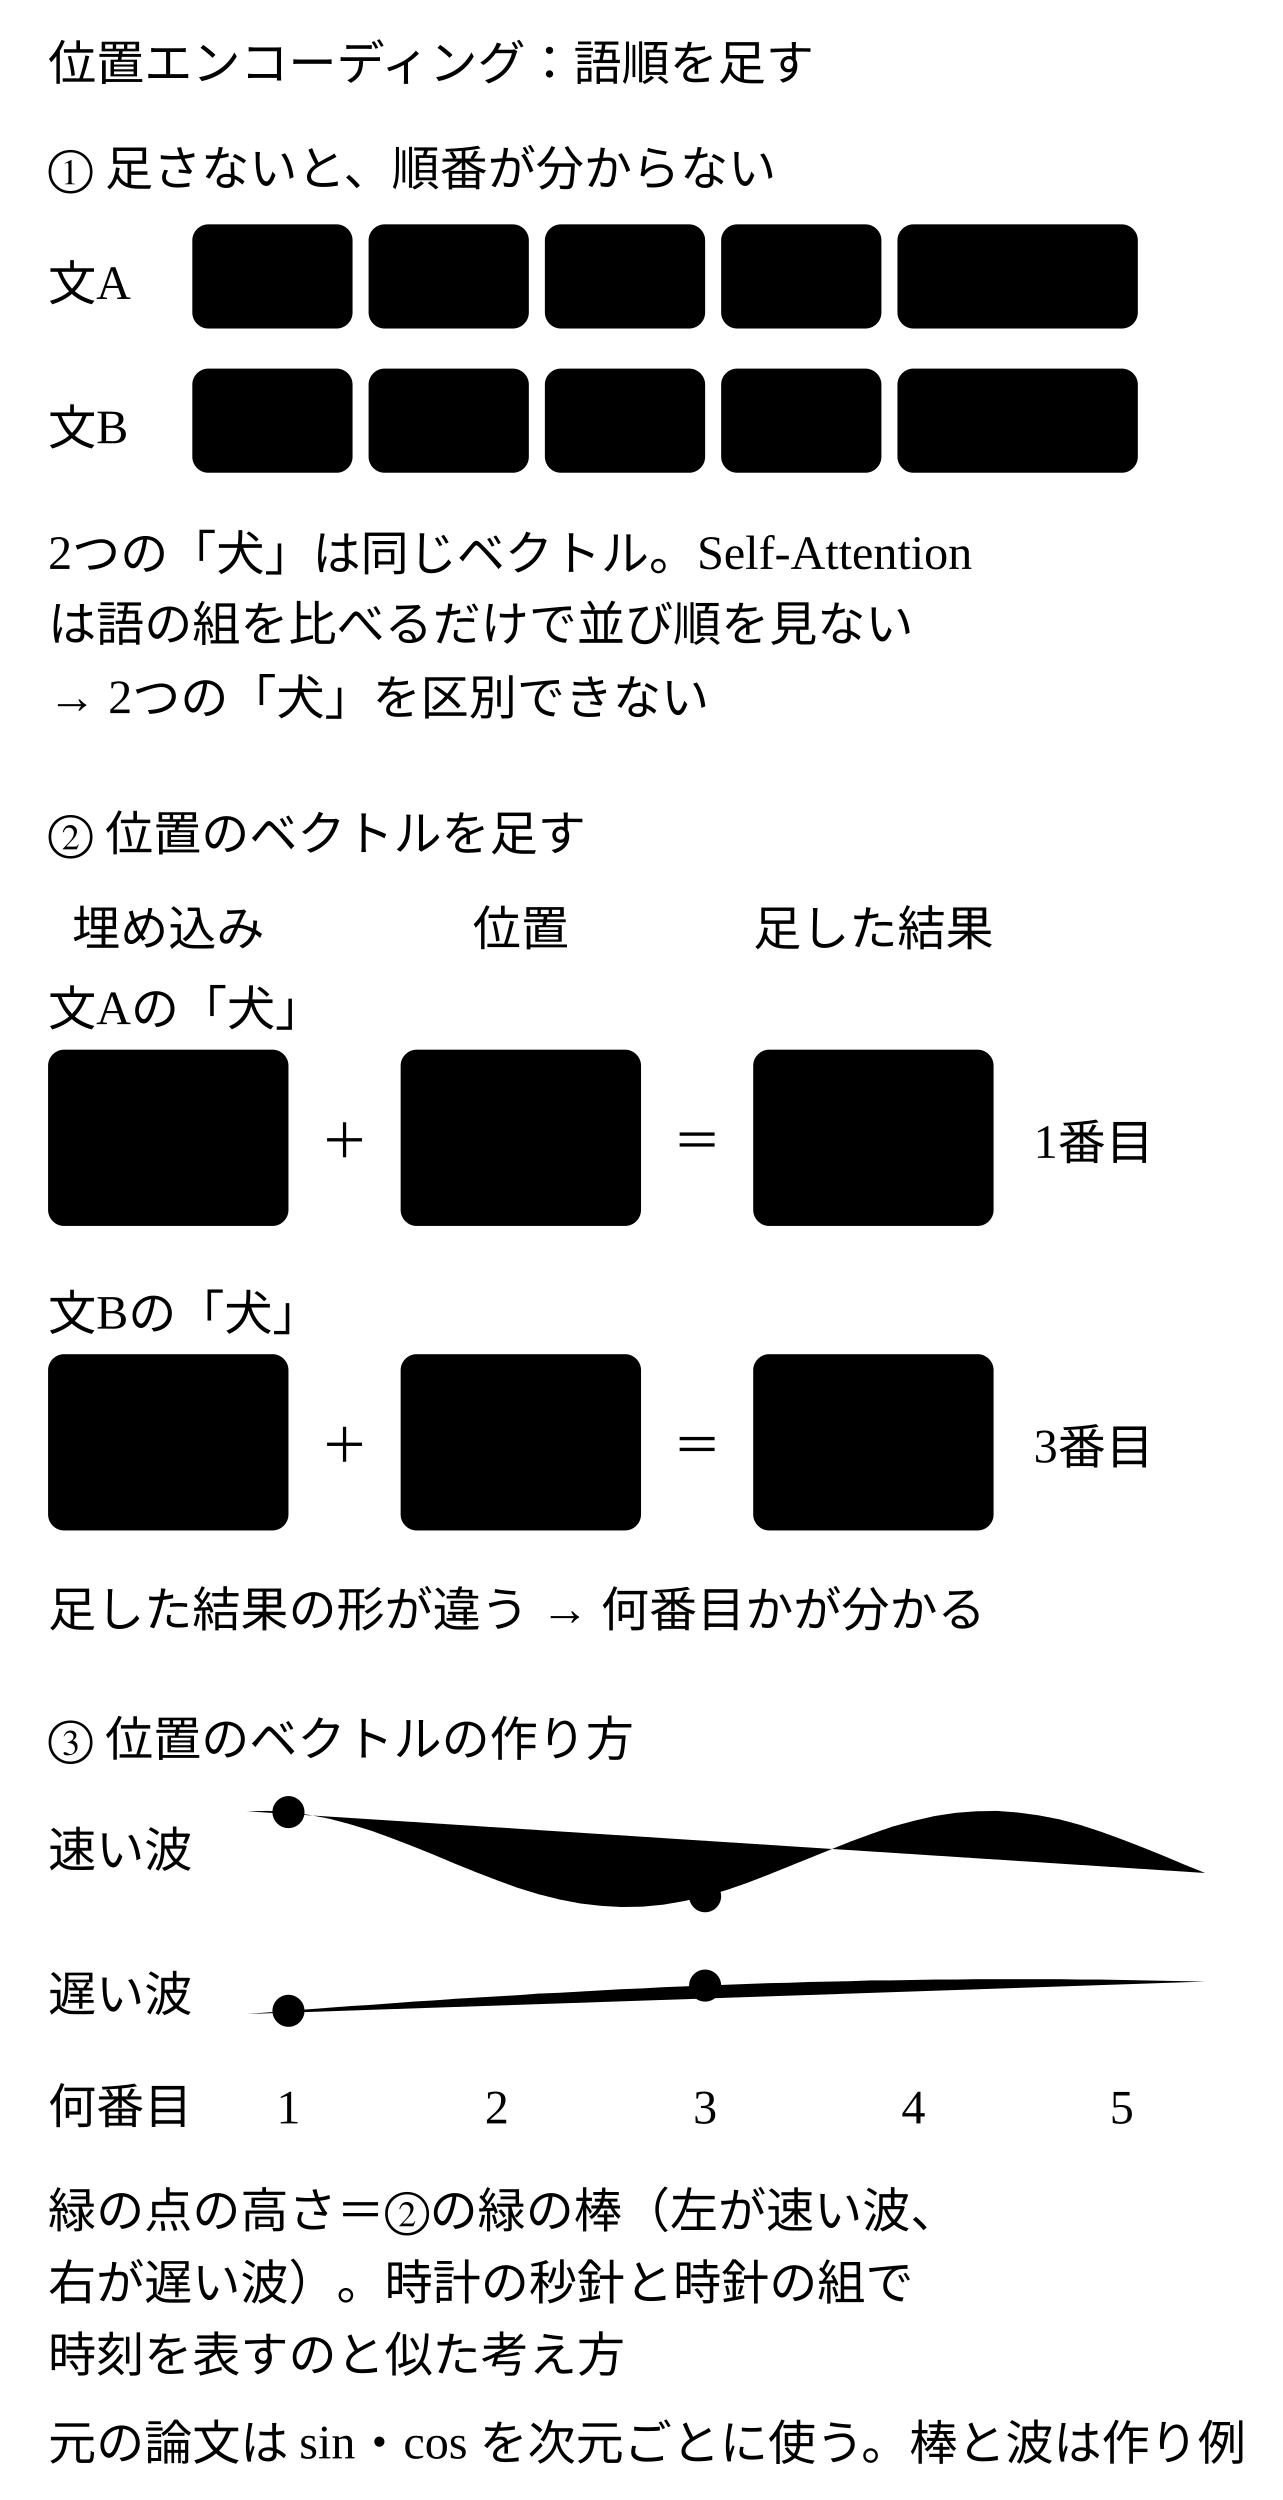
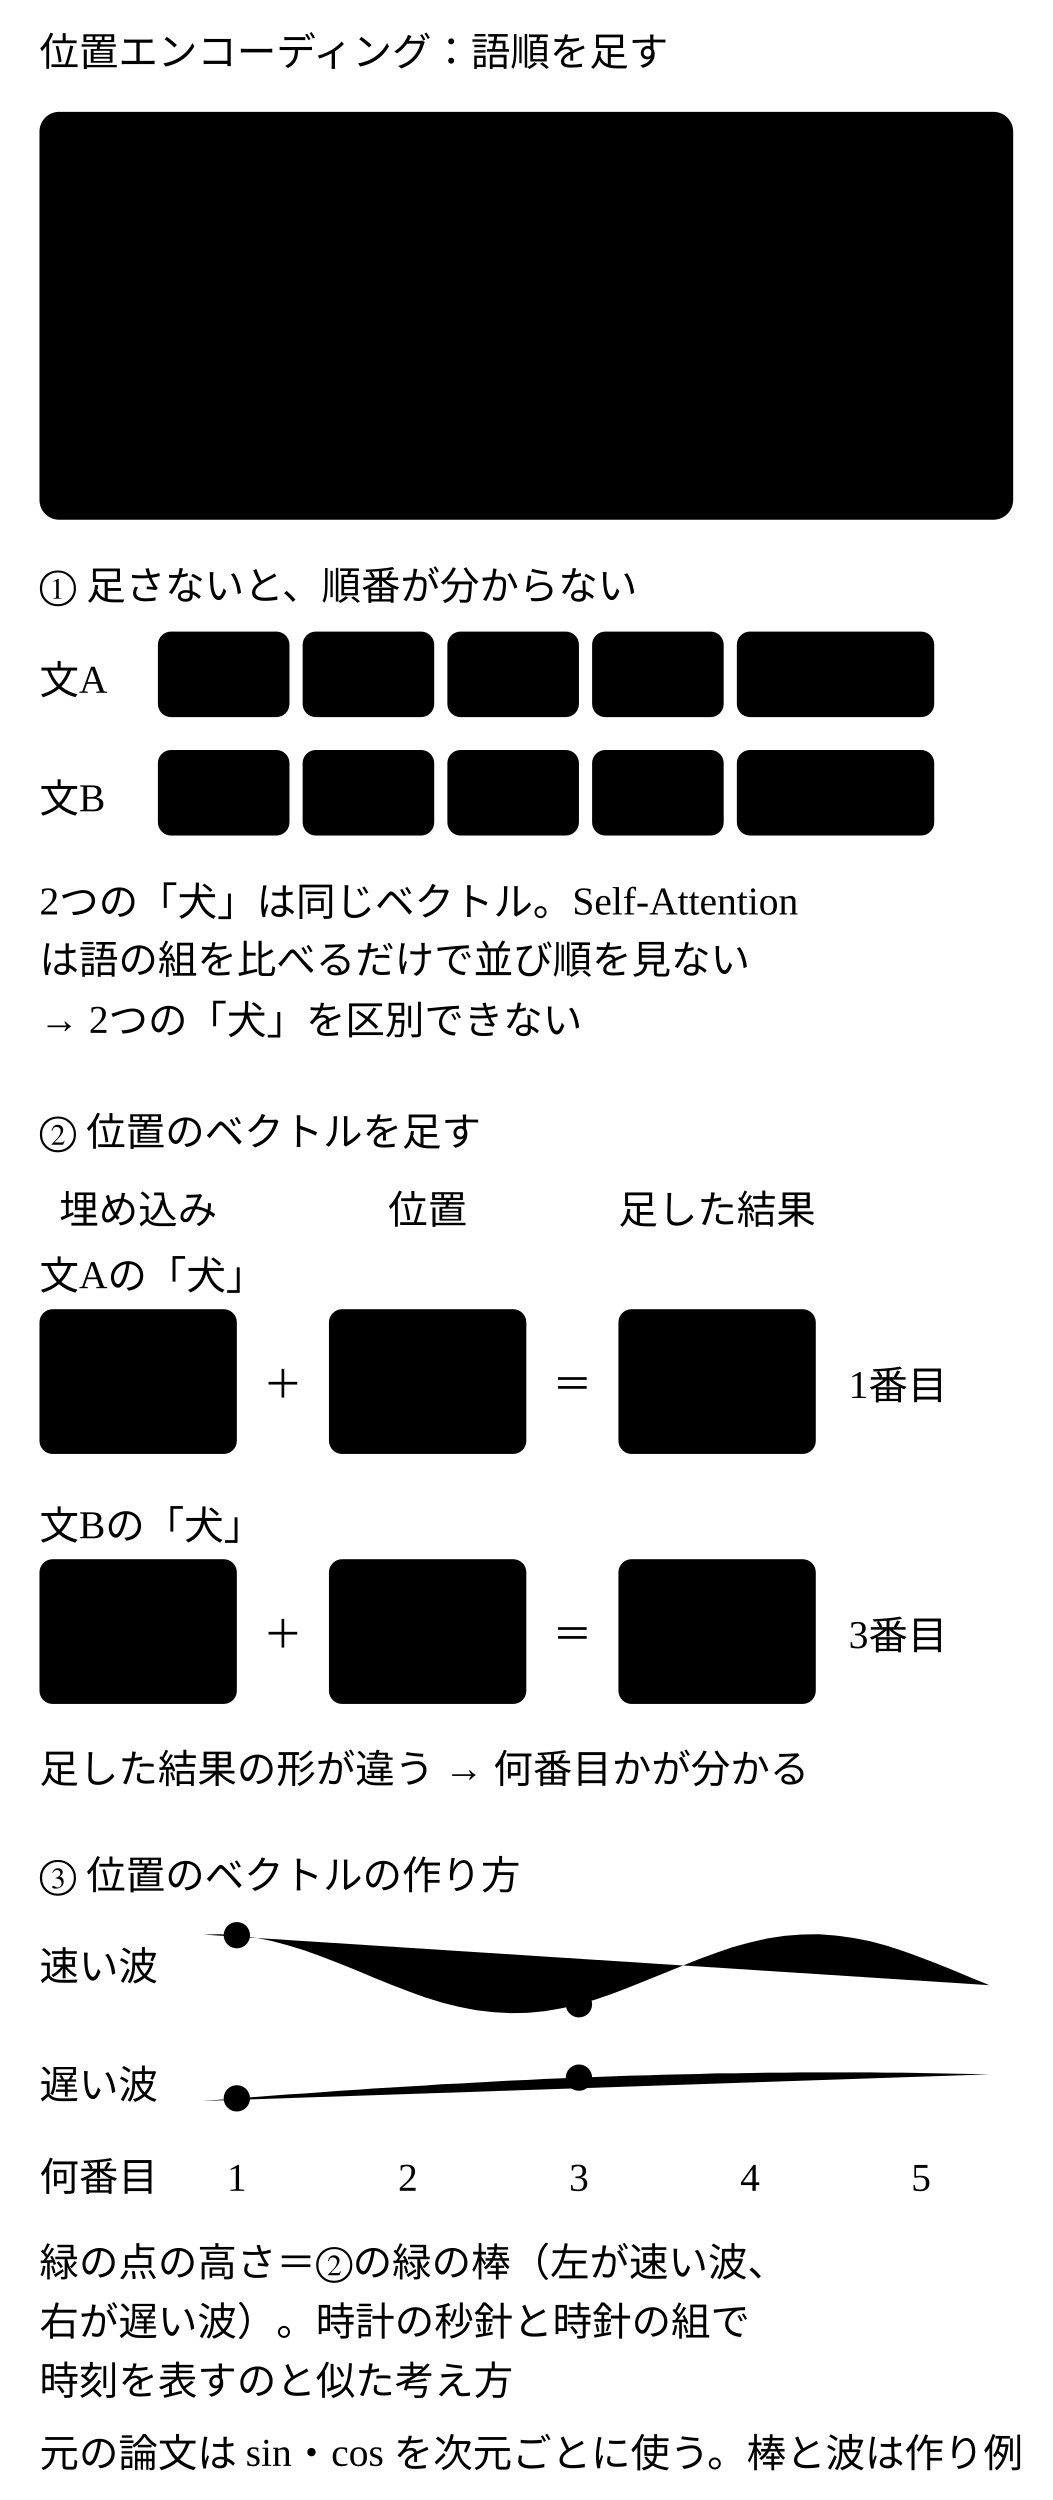
- <svg xmlns="http://www.w3.org/2000/svg" viewBox="0 0 320 624" role="img" aria-labelledby="fig-g-positional-encoding-t fig-g-positional-encoding-d">
+ <svg xmlns="http://www.w3.org/2000/svg" viewBox="0 0 320 760" role="img" aria-labelledby="fig-g-positional-encoding-t fig-g-positional-encoding-d">
  <text x="12" y="20" class="tb">位置エンコーディング：語順を足す</text>
-   <text x="12" y="46" class="tb">① 足さないと、順番が分からない</text>
-   <text x="12" y="75">文A</text>
-   <rect x="48" y="56" width="40" height="26" class="fas sa" stroke-width="2" rx="4" />
-   <text x="68" y="74" class="tb ta" text-anchor="middle">犬</text>
-   <rect x="92" y="56" width="40" height="26" class="fs sb" stroke-width="1" rx="4" />
-   <text x="112" y="74" text-anchor="middle">が</text>
-   <rect x="136" y="56" width="40" height="26" class="fs sb" stroke-width="1" rx="4" />
-   <text x="156" y="74" text-anchor="middle">人</text>
-   <rect x="180" y="56" width="40" height="26" class="fs sb" stroke-width="1" rx="4" />
-   <text x="200" y="74" text-anchor="middle">を</text>
-   <rect x="224" y="56" width="60" height="26" class="fs sb" stroke-width="1" rx="4" />
-   <text x="254" y="74" text-anchor="middle">噛んだ</text>
-   <text x="12" y="111">文B</text>
-   <rect x="48" y="92" width="40" height="26" class="fs sb" stroke-width="1" rx="4" />
-   <text x="68" y="110" text-anchor="middle">人</text>
-   <rect x="92" y="92" width="40" height="26" class="fs sb" stroke-width="1" rx="4" />
-   <text x="112" y="110" text-anchor="middle">が</text>
-   <rect x="136" y="92" width="40" height="26" class="fas sa" stroke-width="2" rx="4" />
-   <text x="156" y="110" class="tb ta" text-anchor="middle">犬</text>
-   <rect x="180" y="92" width="40" height="26" class="fs sb" stroke-width="1" rx="4" />
-   <text x="200" y="110" text-anchor="middle">を</text>
-   <rect x="224" y="92" width="60" height="26" class="fs sb" stroke-width="1" rx="4" />
-   <text x="254" y="110" text-anchor="middle">噛んだ</text>
-   <text x="12" y="142" class="tng">2つの「犬」は同じベクトル。Self-Attention</text>
-   <text x="12" y="160" class="tng">は語の組を比べるだけで並び順を見ない</text>
-   <text x="12" y="178" class="tng">→ 2つの「犬」を区別できない</text>
-   <text x="12" y="212" class="tb">② 位置のベクトルを足す</text>
-   <text x="42" y="236" class="tm" text-anchor="middle">埋め込み</text>
-   <text x="130" y="236" class="tm" text-anchor="middle">位置</text>
-   <text x="218" y="236" class="tm" text-anchor="middle">足した結果</text>
-   <text x="12" y="256">文Aの「犬」</text>
-   <rect x="12" y="262" width="60" height="44" class="fs sb" stroke-width="1" rx="4" />
-   <rect x="26" y="286" width="12" height="16" class="fas sa" stroke-width="1" />
-   <rect x="46" y="292" width="12" height="10" class="fas sa" stroke-width="1" />
-   <text x="86" y="289" class="tb" text-anchor="middle">＋</text>
-   <rect x="100" y="262" width="60" height="44" class="fs sb" stroke-width="1" rx="4" />
-   <rect x="114" y="282" width="12" height="20" class="fok sok" stroke-width="1" />
-   <rect x="134" y="287" width="12" height="15" class="fok sok" stroke-width="1" />
-   <text x="174" y="289" class="tb" text-anchor="middle">＝</text>
-   <rect x="188" y="262" width="60" height="44" class="fs sb" stroke-width="1" rx="4" />
-   <rect x="202" y="286" width="12" height="16" class="fas sa" stroke-width="1" />
-   <rect x="202" y="266" width="12" height="20" class="fok sok" stroke-width="1" />
-   <rect x="222" y="292" width="12" height="10" class="fas sa" stroke-width="1" />
-   <rect x="222" y="277" width="12" height="15" class="fok sok" stroke-width="1" />
-   <text x="258" y="289" class="tok">1番目</text>
-   <text x="12" y="332">文Bの「犬」</text>
-   <rect x="12" y="338" width="60" height="44" class="fs sb" stroke-width="1" rx="4" />
-   <rect x="26" y="362" width="12" height="16" class="fas sa" stroke-width="1" />
-   <rect x="46" y="368" width="12" height="10" class="fas sa" stroke-width="1" />
-   <text x="86" y="365" class="tb" text-anchor="middle">＋</text>
-   <rect x="100" y="338" width="60" height="44" class="fs sb" stroke-width="1" rx="4" />
-   <rect x="114" y="372" width="12" height="6" class="fok sok" stroke-width="1" />
-   <rect x="134" y="359" width="12" height="19" class="fok sok" stroke-width="1" />
-   <text x="174" y="365" class="tb" text-anchor="middle">＝</text>
-   <rect x="188" y="338" width="60" height="44" class="fs sb" stroke-width="1" rx="4" />
-   <rect x="202" y="362" width="12" height="16" class="fas sa" stroke-width="1" />
-   <rect x="202" y="356" width="12" height="6" class="fok sok" stroke-width="1" />
-   <rect x="222" y="368" width="12" height="10" class="fas sa" stroke-width="1" />
-   <rect x="222" y="349" width="12" height="19" class="fok sok" stroke-width="1" />
-   <text x="258" y="365" class="tok">3番目</text>
-   <text x="12" y="406" class="tok">足した結果の形が違う → 何番目かが分かる</text>
-   <text x="12" y="438" class="tb">③ 位置のベクトルの作り方</text>
-   <text x="12" y="466" class="tm">速い波</text>
-   <polyline points="61.6,452.1 66.8,452 72.0,452.3 77.2,453 82.4,454 87.6,455.4 92.8,457 98.0,458.9 103.2,460.9 108.4,463 113.6,465.2 118.8,467.3 124.0,469.3 129.2,471.2 134.4,472.8 139.6,474.1 144.8,475.1 150.0,475.7 155.2,476 160.4,475.9 165.6,475.4 170.8,474.5 176.0,473.3 181.2,471.8 186.4,470 191.6,468 196.8,465.9 202.0,463.8 207.2,461.7 212.4,459.6 217.6,457.7 222.8,455.9 228.0,454.5 233.2,453.3 238.4,452.5 243.6,452.1 248.8,452 254.0,452.4 259.2,453.1 264.4,454.1 269.6,455.5 274.8,457.2 280.0,459.1 285.2,461.1 290.4,463.2 295.6,465.4 300.8,467.5" class="l sm w1" />
-   <text x="12" y="502" class="tm">遅い波</text>
-   <polyline points="61.6,502.7 66.8,502.3 72.0,501.9 77.2,501.5 82.4,501.1 87.6,500.7 92.8,500.4 98.0,500 103.2,499.6 108.4,499.3 113.6,498.9 118.8,498.6 124.0,498.3 129.2,498 134.4,497.6 139.6,497.4 144.8,497.1 150.0,496.8 155.2,496.5 160.4,496.3 165.6,496 170.8,495.8 176.0,495.6 181.2,495.4 186.4,495.2 191.6,495 196.8,494.9 202.0,494.7 207.2,494.6 212.4,494.5 217.6,494.3 222.8,494.3 228.0,494.2 233.2,494.1 238.4,494.1 243.6,494 248.8,494 254.0,494 259.2,494 264.4,494 269.6,494.1 274.8,494.1 280.0,494.2 285.2,494.3 290.4,494.4 295.6,494.5 300.8,494.6" class="l sm w1" />
-   <line x1="72" y1="446" x2="72" y2="512" class="l sok w1 dsh" />
-   <line x1="176" y1="446" x2="176" y2="512" class="l sok w1 dsh" />
-   <circle cx="72" cy="452.3" r="4" class="fok sok" stroke-width="1.5" />
-   <circle cx="72" cy="501.9" r="4" class="fok sok" stroke-width="1.5" />
-   <circle cx="176" cy="473.3" r="4" class="fok sok" stroke-width="1.5" />
-   <circle cx="176" cy="495.6" r="4" class="fok sok" stroke-width="1.5" />
-   <text x="12" y="530" class="tm">何番目</text>
-   <text x="72" y="530" class="tb tok" text-anchor="middle">1</text>
-   <text x="124" y="530" class="tm" text-anchor="middle">2</text>
-   <text x="176" y="530" class="tb tok" text-anchor="middle">3</text>
-   <text x="228" y="530" class="tm" text-anchor="middle">4</text>
-   <text x="280" y="530" class="tm" text-anchor="middle">5</text>
-   <text x="12" y="556" class="tm">緑の点の高さ＝②の緑の棒（左が速い波、</text>
-   <text x="12" y="574" class="tm">右が遅い波）。時計の秒針と時針の組で</text>
-   <text x="12" y="592" class="tm">時刻を表すのと似た考え方</text>
-   <text x="12" y="614" class="tm">元の論文は sin・cos を次元ごとに使う。棒と波は作り例</text>
+   <rect x="12" y="34" width="296" height="124" class="fs sb" stroke-width="1" rx="6" />
+   <text x="22" y="57" class="tb">言葉：ベクトル・埋め込み・次元</text>
+   <text x="22" y="75">ベクトル：数を1列に並べたもの</text>
+   <text x="22" y="93">埋め込み：語を、意味が似たものほど近い</text>
+   <text x="22" y="111">　数の並び（ベクトル）にしたもの</text>
+   <text x="22" y="129">次元：並べた数の個数</text>
+   <text x="22" y="147">　（次元ごと＝並びの数1つずつ）</text>
+   <g transform="translate(0,136)">
+     <text x="12" y="46" class="tb">① 足さないと、順番が分からない</text>
+     <text x="12" y="75">文A</text>
+     <rect x="48" y="56" width="40" height="26" class="fas sa" stroke-width="2" rx="4" />
+     <text x="68" y="74" class="tb ta" text-anchor="middle">犬</text>
+     <rect x="92" y="56" width="40" height="26" class="fs sb" stroke-width="1" rx="4" />
+     <text x="112" y="74" text-anchor="middle">が</text>
+     <rect x="136" y="56" width="40" height="26" class="fs sb" stroke-width="1" rx="4" />
+     <text x="156" y="74" text-anchor="middle">人</text>
+     <rect x="180" y="56" width="40" height="26" class="fs sb" stroke-width="1" rx="4" />
+     <text x="200" y="74" text-anchor="middle">を</text>
+     <rect x="224" y="56" width="60" height="26" class="fs sb" stroke-width="1" rx="4" />
+     <text x="254" y="74" text-anchor="middle">噛んだ</text>
+     <text x="12" y="111">文B</text>
+     <rect x="48" y="92" width="40" height="26" class="fs sb" stroke-width="1" rx="4" />
+     <text x="68" y="110" text-anchor="middle">人</text>
+     <rect x="92" y="92" width="40" height="26" class="fs sb" stroke-width="1" rx="4" />
+     <text x="112" y="110" text-anchor="middle">が</text>
+     <rect x="136" y="92" width="40" height="26" class="fas sa" stroke-width="2" rx="4" />
+     <text x="156" y="110" class="tb ta" text-anchor="middle">犬</text>
+     <rect x="180" y="92" width="40" height="26" class="fs sb" stroke-width="1" rx="4" />
+     <text x="200" y="110" text-anchor="middle">を</text>
+     <rect x="224" y="92" width="60" height="26" class="fs sb" stroke-width="1" rx="4" />
+     <text x="254" y="110" text-anchor="middle">噛んだ</text>
+     <text x="12" y="142" class="tng">2つの「犬」は同じベクトル。Self-Attention</text>
+     <text x="12" y="160" class="tng">は語の組を比べるだけで並び順を見ない</text>
+     <text x="12" y="178" class="tng">→ 2つの「犬」を区別できない</text>
+     <text x="12" y="212" class="tb">② 位置のベクトルを足す</text>
+     <text x="42" y="236" class="tm" text-anchor="middle">埋め込み</text>
+     <text x="130" y="236" class="tm" text-anchor="middle">位置</text>
+     <text x="218" y="236" class="tm" text-anchor="middle">足した結果</text>
+     <text x="12" y="256">文Aの「犬」</text>
+     <rect x="12" y="262" width="60" height="44" class="fs sb" stroke-width="1" rx="4" />
+     <rect x="26" y="286" width="12" height="16" class="fas sa" stroke-width="1" />
+     <rect x="46" y="292" width="12" height="10" class="fas sa" stroke-width="1" />
+     <text x="86" y="289" class="tb" text-anchor="middle">＋</text>
+     <rect x="100" y="262" width="60" height="44" class="fs sb" stroke-width="1" rx="4" />
+     <rect x="114" y="282" width="12" height="20" class="fok sok" stroke-width="1" />
+     <rect x="134" y="287" width="12" height="15" class="fok sok" stroke-width="1" />
+     <text x="174" y="289" class="tb" text-anchor="middle">＝</text>
+     <rect x="188" y="262" width="60" height="44" class="fs sb" stroke-width="1" rx="4" />
+     <rect x="202" y="286" width="12" height="16" class="fas sa" stroke-width="1" />
+     <rect x="202" y="266" width="12" height="20" class="fok sok" stroke-width="1" />
+     <rect x="222" y="292" width="12" height="10" class="fas sa" stroke-width="1" />
+     <rect x="222" y="277" width="12" height="15" class="fok sok" stroke-width="1" />
+     <text x="258" y="289" class="tok">1番目</text>
+     <text x="12" y="332">文Bの「犬」</text>
+     <rect x="12" y="338" width="60" height="44" class="fs sb" stroke-width="1" rx="4" />
+     <rect x="26" y="362" width="12" height="16" class="fas sa" stroke-width="1" />
+     <rect x="46" y="368" width="12" height="10" class="fas sa" stroke-width="1" />
+     <text x="86" y="365" class="tb" text-anchor="middle">＋</text>
+     <rect x="100" y="338" width="60" height="44" class="fs sb" stroke-width="1" rx="4" />
+     <rect x="114" y="372" width="12" height="6" class="fok sok" stroke-width="1" />
+     <rect x="134" y="359" width="12" height="19" class="fok sok" stroke-width="1" />
+     <text x="174" y="365" class="tb" text-anchor="middle">＝</text>
+     <rect x="188" y="338" width="60" height="44" class="fs sb" stroke-width="1" rx="4" />
+     <rect x="202" y="362" width="12" height="16" class="fas sa" stroke-width="1" />
+     <rect x="202" y="356" width="12" height="6" class="fok sok" stroke-width="1" />
+     <rect x="222" y="368" width="12" height="10" class="fas sa" stroke-width="1" />
+     <rect x="222" y="349" width="12" height="19" class="fok sok" stroke-width="1" />
+     <text x="258" y="365" class="tok">3番目</text>
+     <text x="12" y="406" class="tok">足した結果の形が違う → 何番目かが分かる</text>
+     <text x="12" y="438" class="tb">③ 位置のベクトルの作り方</text>
+     <text x="12" y="466" class="tm">速い波</text>
+     <polyline points="61.6,452.1 66.8,452 72.0,452.3 77.2,453 82.4,454 87.6,455.4 92.8,457 98.0,458.9 103.2,460.9 108.4,463 113.6,465.2 118.8,467.3 124.0,469.3 129.2,471.2 134.4,472.8 139.6,474.1 144.8,475.1 150.0,475.7 155.2,476 160.4,475.9 165.6,475.4 170.8,474.5 176.0,473.3 181.2,471.8 186.4,470 191.6,468 196.8,465.9 202.0,463.8 207.2,461.7 212.4,459.6 217.6,457.7 222.8,455.9 228.0,454.5 233.2,453.3 238.4,452.5 243.6,452.1 248.8,452 254.0,452.4 259.2,453.1 264.4,454.1 269.6,455.5 274.8,457.2 280.0,459.1 285.2,461.1 290.4,463.2 295.6,465.4 300.8,467.5" class="l sm w1" />
+     <text x="12" y="502" class="tm">遅い波</text>
+     <polyline points="61.6,502.7 66.8,502.3 72.0,501.9 77.2,501.5 82.4,501.1 87.6,500.7 92.8,500.4 98.0,500 103.2,499.6 108.4,499.3 113.6,498.9 118.8,498.6 124.0,498.3 129.2,498 134.4,497.6 139.6,497.4 144.8,497.1 150.0,496.8 155.2,496.5 160.4,496.3 165.6,496 170.8,495.8 176.0,495.6 181.2,495.4 186.4,495.2 191.6,495 196.8,494.9 202.0,494.7 207.2,494.6 212.4,494.5 217.6,494.3 222.8,494.3 228.0,494.2 233.2,494.1 238.4,494.1 243.6,494 248.8,494 254.0,494 259.2,494 264.4,494 269.6,494.1 274.8,494.1 280.0,494.2 285.2,494.3 290.4,494.4 295.6,494.5 300.8,494.6" class="l sm w1" />
+     <line x1="72" y1="446" x2="72" y2="512" class="l sok w1 dsh" />
+     <line x1="176" y1="446" x2="176" y2="512" class="l sok w1 dsh" />
+     <circle cx="72" cy="452.3" r="4" class="fok sok" stroke-width="1.5" />
+     <circle cx="72" cy="501.9" r="4" class="fok sok" stroke-width="1.5" />
+     <circle cx="176" cy="473.3" r="4" class="fok sok" stroke-width="1.5" />
+     <circle cx="176" cy="495.6" r="4" class="fok sok" stroke-width="1.5" />
+     <text x="12" y="530" class="tm">何番目</text>
+     <text x="72" y="530" class="tb tok" text-anchor="middle">1</text>
+     <text x="124" y="530" class="tm" text-anchor="middle">2</text>
+     <text x="176" y="530" class="tb tok" text-anchor="middle">3</text>
+     <text x="228" y="530" class="tm" text-anchor="middle">4</text>
+     <text x="280" y="530" class="tm" text-anchor="middle">5</text>
+     <text x="12" y="556" class="tm">緑の点の高さ＝②の緑の棒（左が速い波、</text>
+     <text x="12" y="574" class="tm">右が遅い波）。時計の秒針と時針の組で</text>
+     <text x="12" y="592" class="tm">時刻を表すのと似た考え方</text>
+     <text x="12" y="614" class="tm">元の論文は sin・cos を次元ごとに使う。棒と波は作り例</text>
+   </g>
</svg>
